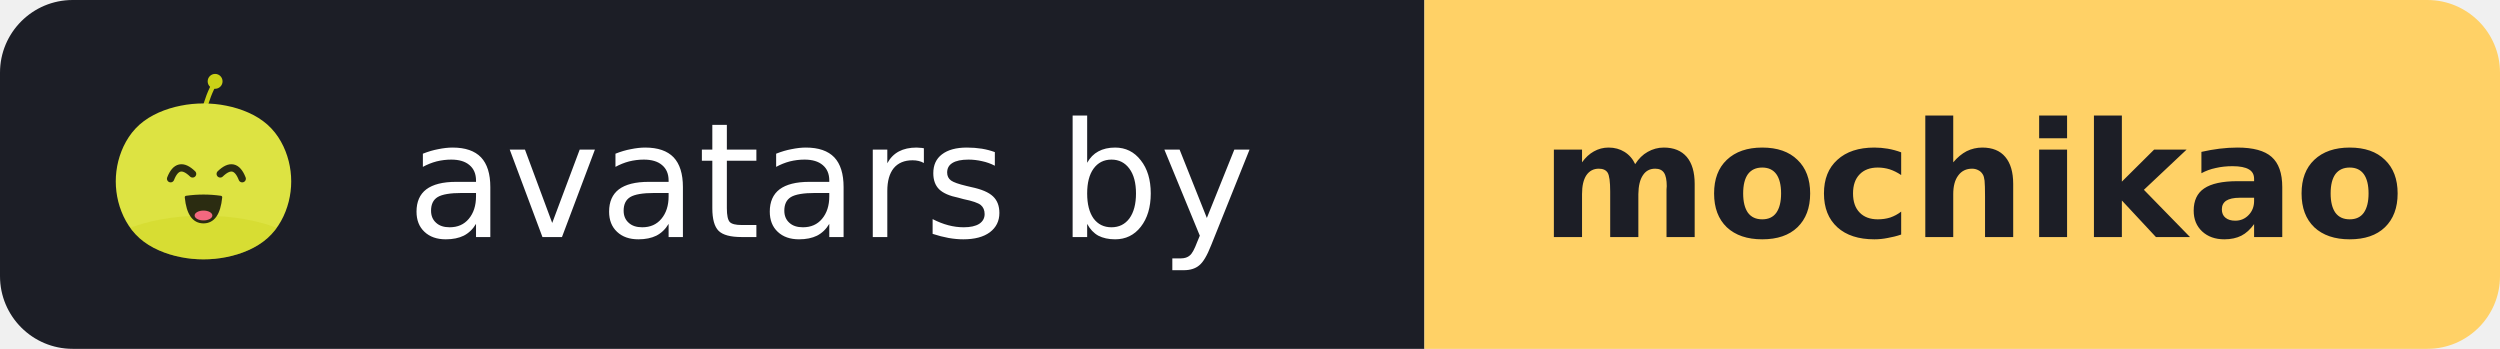
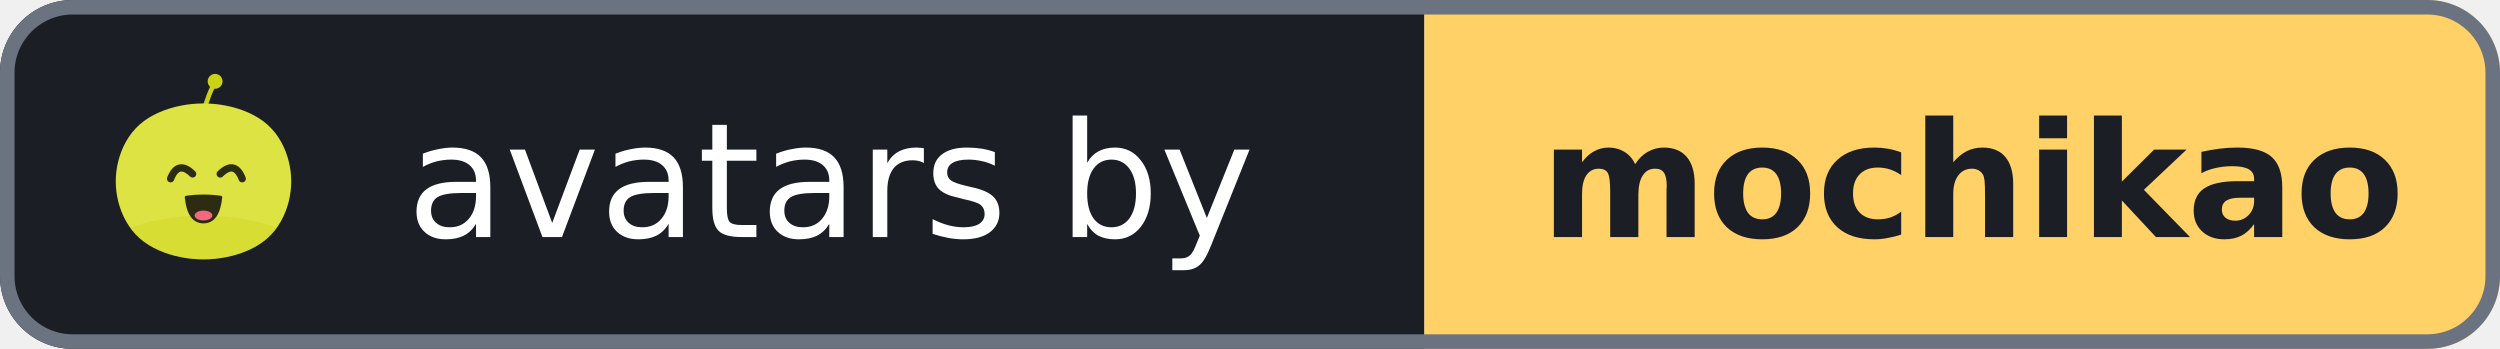
<svg xmlns="http://www.w3.org/2000/svg" width="172" height="24" viewBox="0 0 172 24" role="img" aria-label="avatars by mochikao">
  <clipPath id="r">
    <rect width="172" height="24" rx="5" />
  </clipPath>
  <g clip-path="url(#r)">
    <rect width="98" height="24" fill="#1c1e26" />
    <rect x="98" width="74" height="24" fill="#ffd166" />
  </g>
-   <rect x=".5" y=".5" width="171" height="23" rx="4.5" fill="none" stroke="#1c1e26" stroke-opacity="0" />
+   <rect x=".5" y=".5" width="171" height="23" rx="4.5" fill="none" stroke="#6b7280" />
  <svg x="6" y="4" viewBox="0 0 100 100" width="16" height="16" aria-hidden="true" class="b1meq1zrxzpf" data-mochikao="8nqinlana2" data-expression="happy">
    <defs>
      <clipPath id="b1meq1zrxzpfc">
        <path d="M87.72 53C87.72 54.46 87.63 55.93 87.45 57.38C87.27 58.83 87 60.29 86.64 61.72C86.27 63.16 85.82 64.59 85.27 65.98C84.72 67.38 84.08 68.76 83.32 70.1C82.57 71.43 81.72 72.74 80.75 73.96C79.77 75.18 78.68 76.36 77.49 77.42C76.29 78.48 74.97 79.45 73.59 80.32C72.22 81.18 70.74 81.94 69.24 82.61C67.74 83.28 66.18 83.85 64.61 84.34C63.04 84.83 61.43 85.23 59.82 85.55C58.2 85.88 56.57 86.12 54.93 86.28C53.29 86.44 51.64 86.52 50 86.52C48.36 86.52 46.71 86.44 45.07 86.28C43.43 86.12 41.8 85.88 40.18 85.55C38.57 85.23 36.96 84.83 35.39 84.34C33.82 83.85 32.26 83.28 30.76 82.61C29.26 81.94 27.78 81.18 26.41 80.32C25.03 79.45 23.71 78.48 22.51 77.42C21.32 76.36 20.23 75.18 19.25 73.96C18.28 72.74 17.43 71.43 16.68 70.1C15.92 68.76 15.28 67.38 14.73 65.98C14.18 64.59 13.73 63.16 13.36 61.72C13 60.29 12.73 58.83 12.55 57.38C12.37 55.93 12.28 54.46 12.28 53C12.28 51.54 12.37 50.07 12.55 48.62C12.73 47.17 13 45.71 13.36 44.28C13.73 42.84 14.18 41.41 14.73 40.02C15.28 38.62 15.92 37.24 16.68 35.9C17.43 34.57 18.28 33.26 19.25 32.04C20.23 30.82 21.32 29.64 22.51 28.58C23.71 27.52 25.03 26.55 26.41 25.68C27.78 24.82 29.26 24.06 30.76 23.39C32.26 22.72 33.82 22.15 35.39 21.66C36.96 21.17 38.57 20.77 40.18 20.45C41.8 20.12 43.43 19.88 45.07 19.72C46.71 19.56 48.36 19.48 50 19.48C51.64 19.48 53.29 19.56 54.93 19.72C56.57 19.88 58.2 20.12 59.82 20.45C61.43 20.77 63.04 21.17 64.61 21.66C66.18 22.15 67.74 22.72 69.24 23.39C70.74 24.06 72.22 24.82 73.59 25.68C74.97 26.55 76.29 27.52 77.49 28.58C78.68 29.64 79.77 30.82 80.75 32.04C81.72 33.26 82.57 34.57 83.32 35.9C84.08 37.24 84.72 38.62 85.27 40.02C85.82 41.41 86.27 42.84 86.64 44.28C87 45.71 87.27 47.17 87.45 48.62C87.63 50.07 87.72 51.54 87.72 53Z" />
      </clipPath>
    </defs>
    <g class="bd">
      <g class="sq">
        <g>
          <path d="M50 23.48Q52 15.48 55 10.48" fill="none" stroke="#cbd117" stroke-width="2" stroke-linecap="round" stroke-linejoin="round" />
          <circle cx="55" cy="9.98" r="3.2" fill="#cbd117" />
          <path d="M87.72 53C87.72 54.46 87.63 55.93 87.45 57.38C87.27 58.83 87 60.29 86.64 61.72C86.27 63.16 85.82 64.59 85.27 65.98C84.72 67.38 84.08 68.76 83.32 70.1C82.57 71.43 81.72 72.74 80.75 73.96C79.77 75.18 78.68 76.36 77.49 77.42C76.29 78.48 74.97 79.45 73.59 80.32C72.22 81.18 70.74 81.94 69.24 82.61C67.74 83.28 66.18 83.85 64.61 84.34C63.04 84.83 61.43 85.23 59.82 85.55C58.2 85.88 56.57 86.12 54.93 86.28C53.29 86.44 51.64 86.52 50 86.52C48.36 86.52 46.71 86.44 45.07 86.28C43.43 86.12 41.8 85.88 40.18 85.55C38.57 85.23 36.96 84.83 35.39 84.34C33.82 83.85 32.26 83.28 30.76 82.61C29.26 81.94 27.78 81.18 26.41 80.32C25.03 79.45 23.71 78.48 22.51 77.42C21.32 76.36 20.23 75.18 19.25 73.96C18.28 72.74 17.43 71.43 16.68 70.1C15.92 68.76 15.28 67.38 14.73 65.98C14.18 64.59 13.73 63.16 13.36 61.72C13 60.29 12.73 58.83 12.55 57.38C12.37 55.93 12.28 54.46 12.28 53C12.28 51.54 12.37 50.07 12.55 48.62C12.73 47.17 13 45.71 13.36 44.28C13.73 42.84 14.18 41.41 14.73 40.02C15.28 38.62 15.92 37.24 16.68 35.9C17.43 34.57 18.28 33.26 19.25 32.04C20.23 30.82 21.32 29.64 22.51 28.58C23.71 27.52 25.03 26.55 26.41 25.68C27.78 24.82 29.26 24.06 30.76 23.39C32.26 22.72 33.82 22.15 35.39 21.66C36.96 21.17 38.57 20.77 40.18 20.45C41.8 20.12 43.43 19.88 45.07 19.72C46.71 19.56 48.36 19.48 50 19.48C51.64 19.48 53.29 19.56 54.93 19.72C56.57 19.88 58.2 20.12 59.82 20.45C61.43 20.77 63.04 21.17 64.61 21.66C66.18 22.15 67.74 22.72 69.24 23.39C70.74 24.06 72.22 24.82 73.59 25.68C74.97 26.55 76.29 27.52 77.49 28.58C78.68 29.64 79.77 30.82 80.75 32.04C81.72 33.26 82.57 34.57 83.32 35.9C84.08 37.24 84.72 38.62 85.27 40.02C85.82 41.41 86.27 42.84 86.64 44.28C87 45.71 87.27 47.17 87.45 48.62C87.63 50.07 87.72 51.54 87.72 53Z" fill="#dde342" />
          <g clip-path="url(#b1meq1zrxzpfc)">
            <ellipse cx="50.00" cy="87.86" rx="46.78" ry="20.11" fill="#cbd117" opacity=".35" />
          </g>
          <g class="fc">
            <g class="lk">
              <g class="gl">
                <g class="bl">
                  <g transform="translate(40.2 49.04) rotate(-12.33) scale(1.21) translate(-38.95 -50)">
                    <path d="M34.95 51.5Q38.95 45.5 42.95 51.5" fill="none" stroke="#2b2c11" stroke-width="2.6" stroke-linecap="round" stroke-linejoin="round" />
                  </g>
                  <g transform="translate(62.31 49.04) rotate(12.33) scale(1.21) translate(-61.05 -50)">
                    <path d="M57.05 51.5Q61.05 45.5 65.05 51.5" fill="none" stroke="#2b2c11" stroke-width="2.6" stroke-linecap="round" stroke-linejoin="round" />
                  </g>
                </g>
              </g>
              <g class="br" />
            </g>
            <g class="mo">
              <g transform="translate(50 63) scale(1.06) translate(-50 -63)">
                <path d="M43 60Q50 59 57 60Q56 70 50 70Q44 70 43 60Z" fill="#2b2c11" stroke="#2b2c11" stroke-width="1.2" stroke-linejoin="round" />
                <ellipse cx="50" cy="67.4" rx="3.6" ry="2" fill="#f3687f" />
              </g>
            </g>
            <g class="fr" />
          </g>
        </g>
      </g>
    </g>
  </svg>
  <g font-family="Verdana,'DejaVu Sans',sans-serif" font-size="11" dominant-baseline="central">
    <text x="28" y="12.5" fill="#ffffff" textLength="62" lengthAdjust="spacingAndGlyphs">avatars by</text>
    <text x="106" y="12.5" fill="#1c1e26" font-weight="700" textLength="58" lengthAdjust="spacingAndGlyphs">mochikao</text>
  </g>
</svg>
